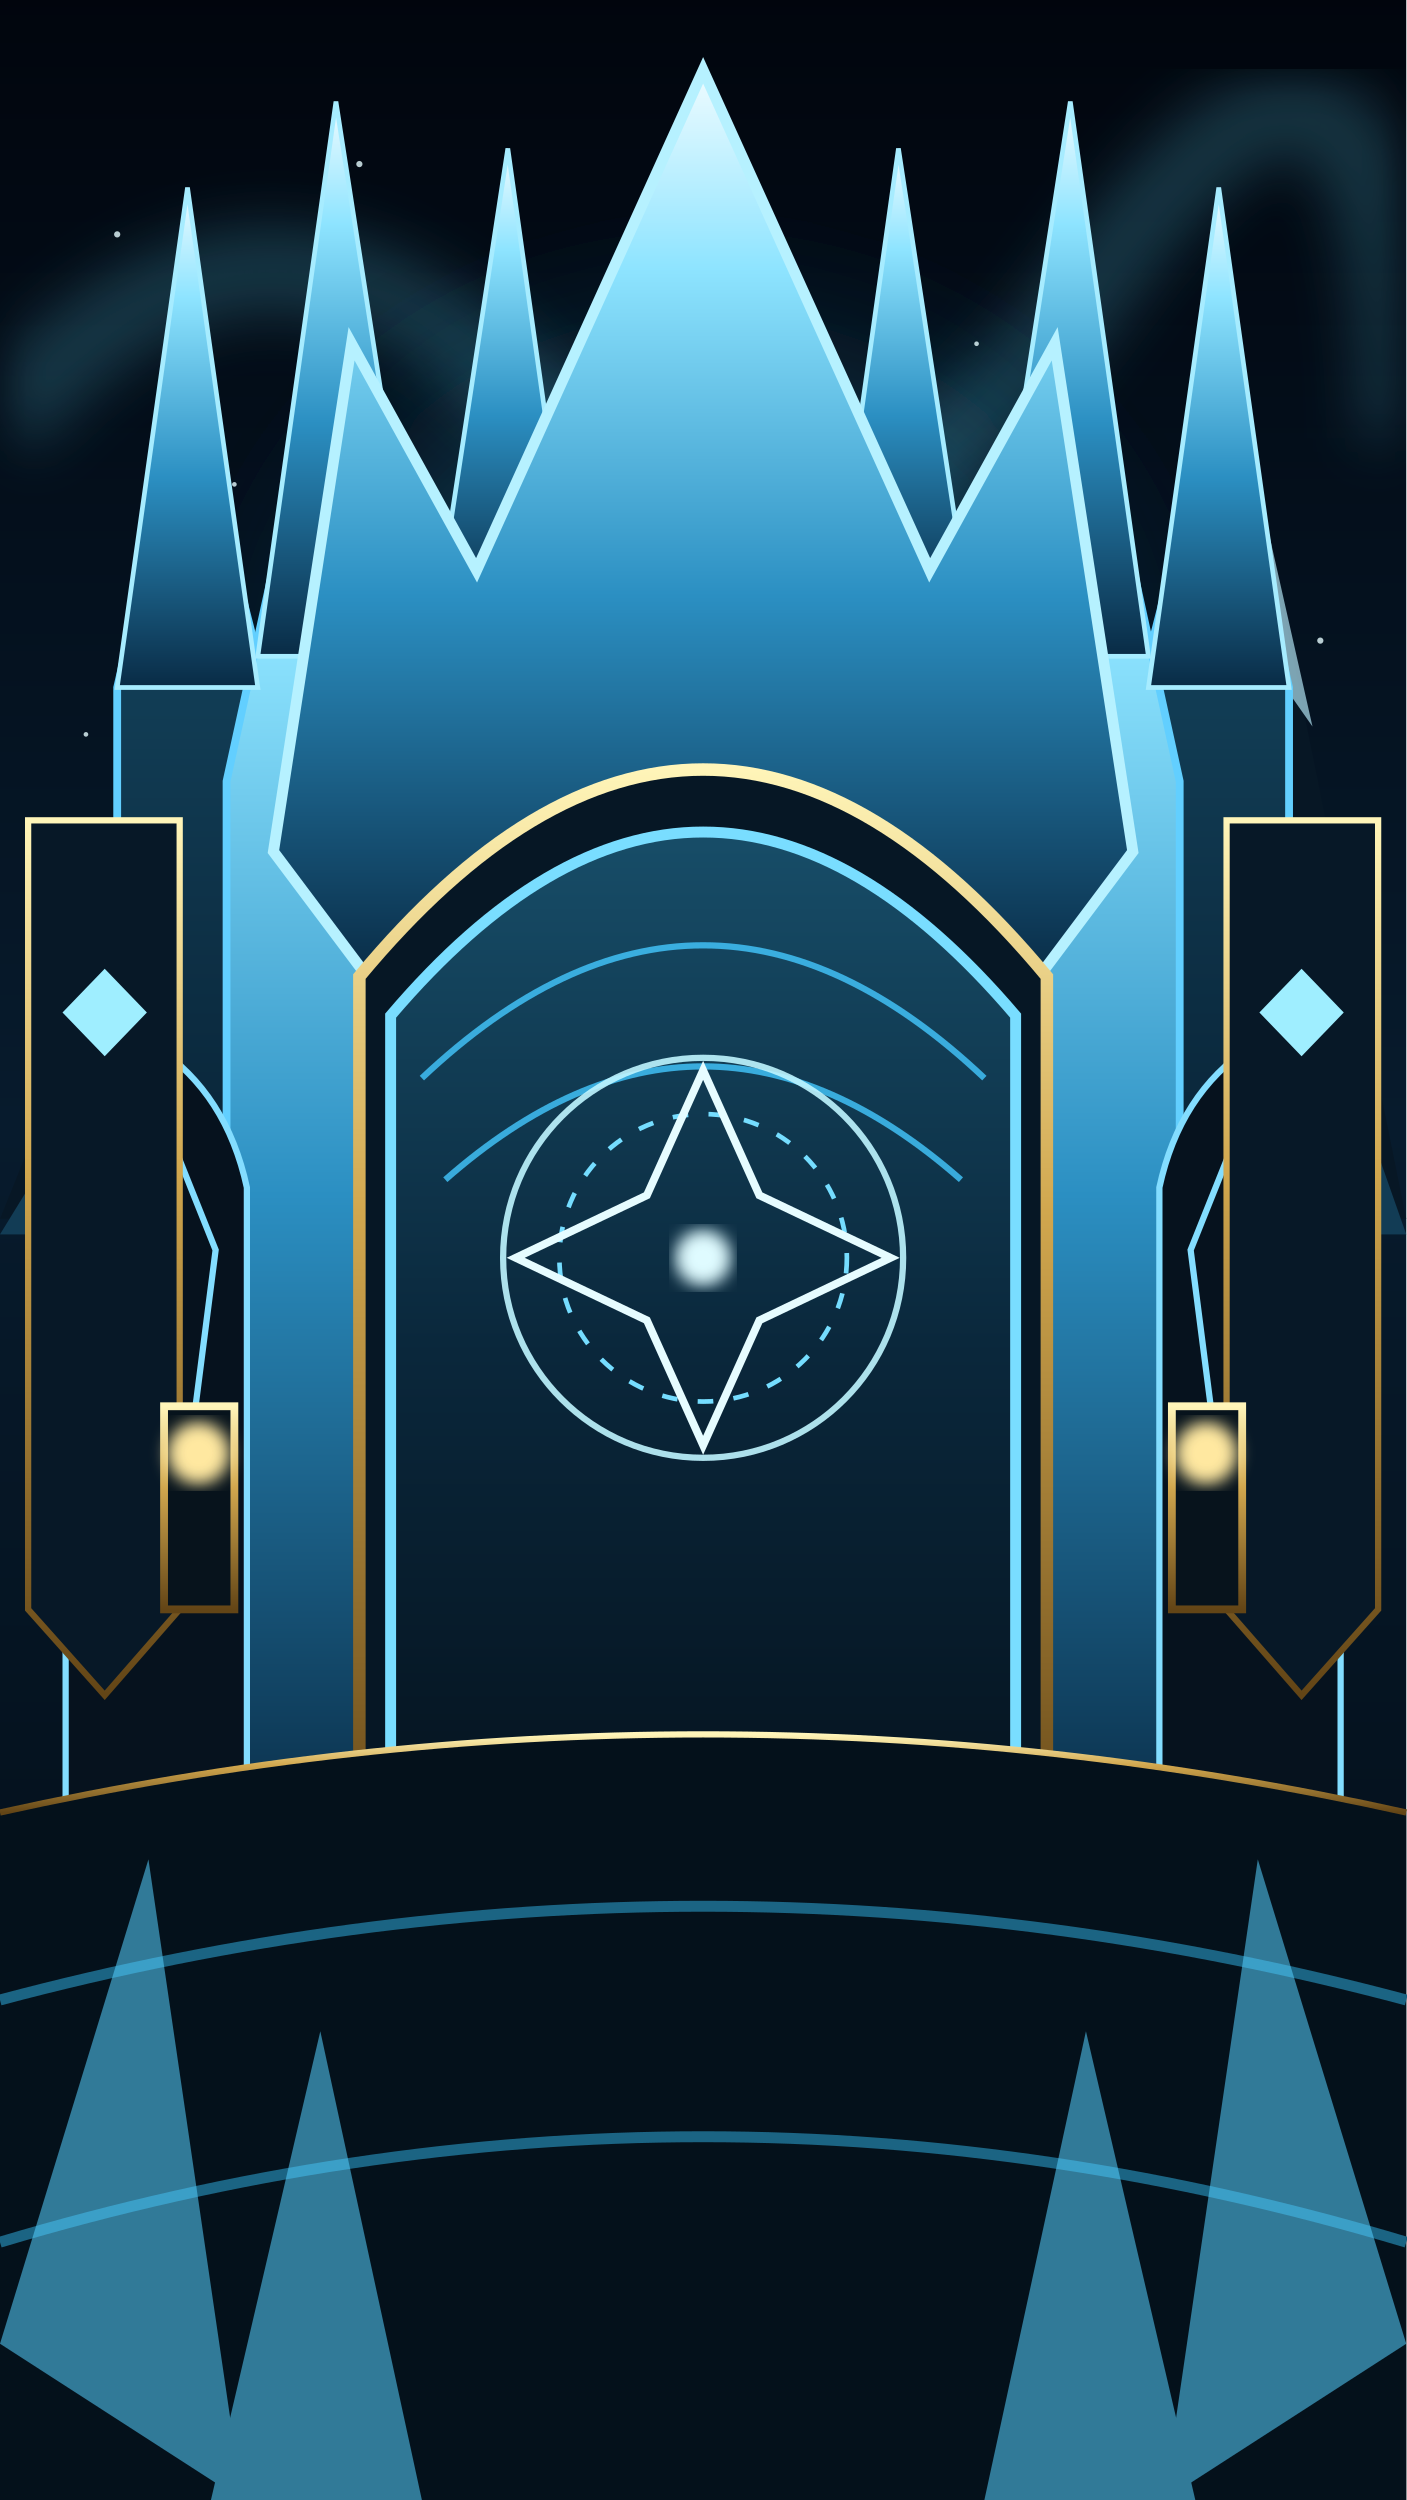
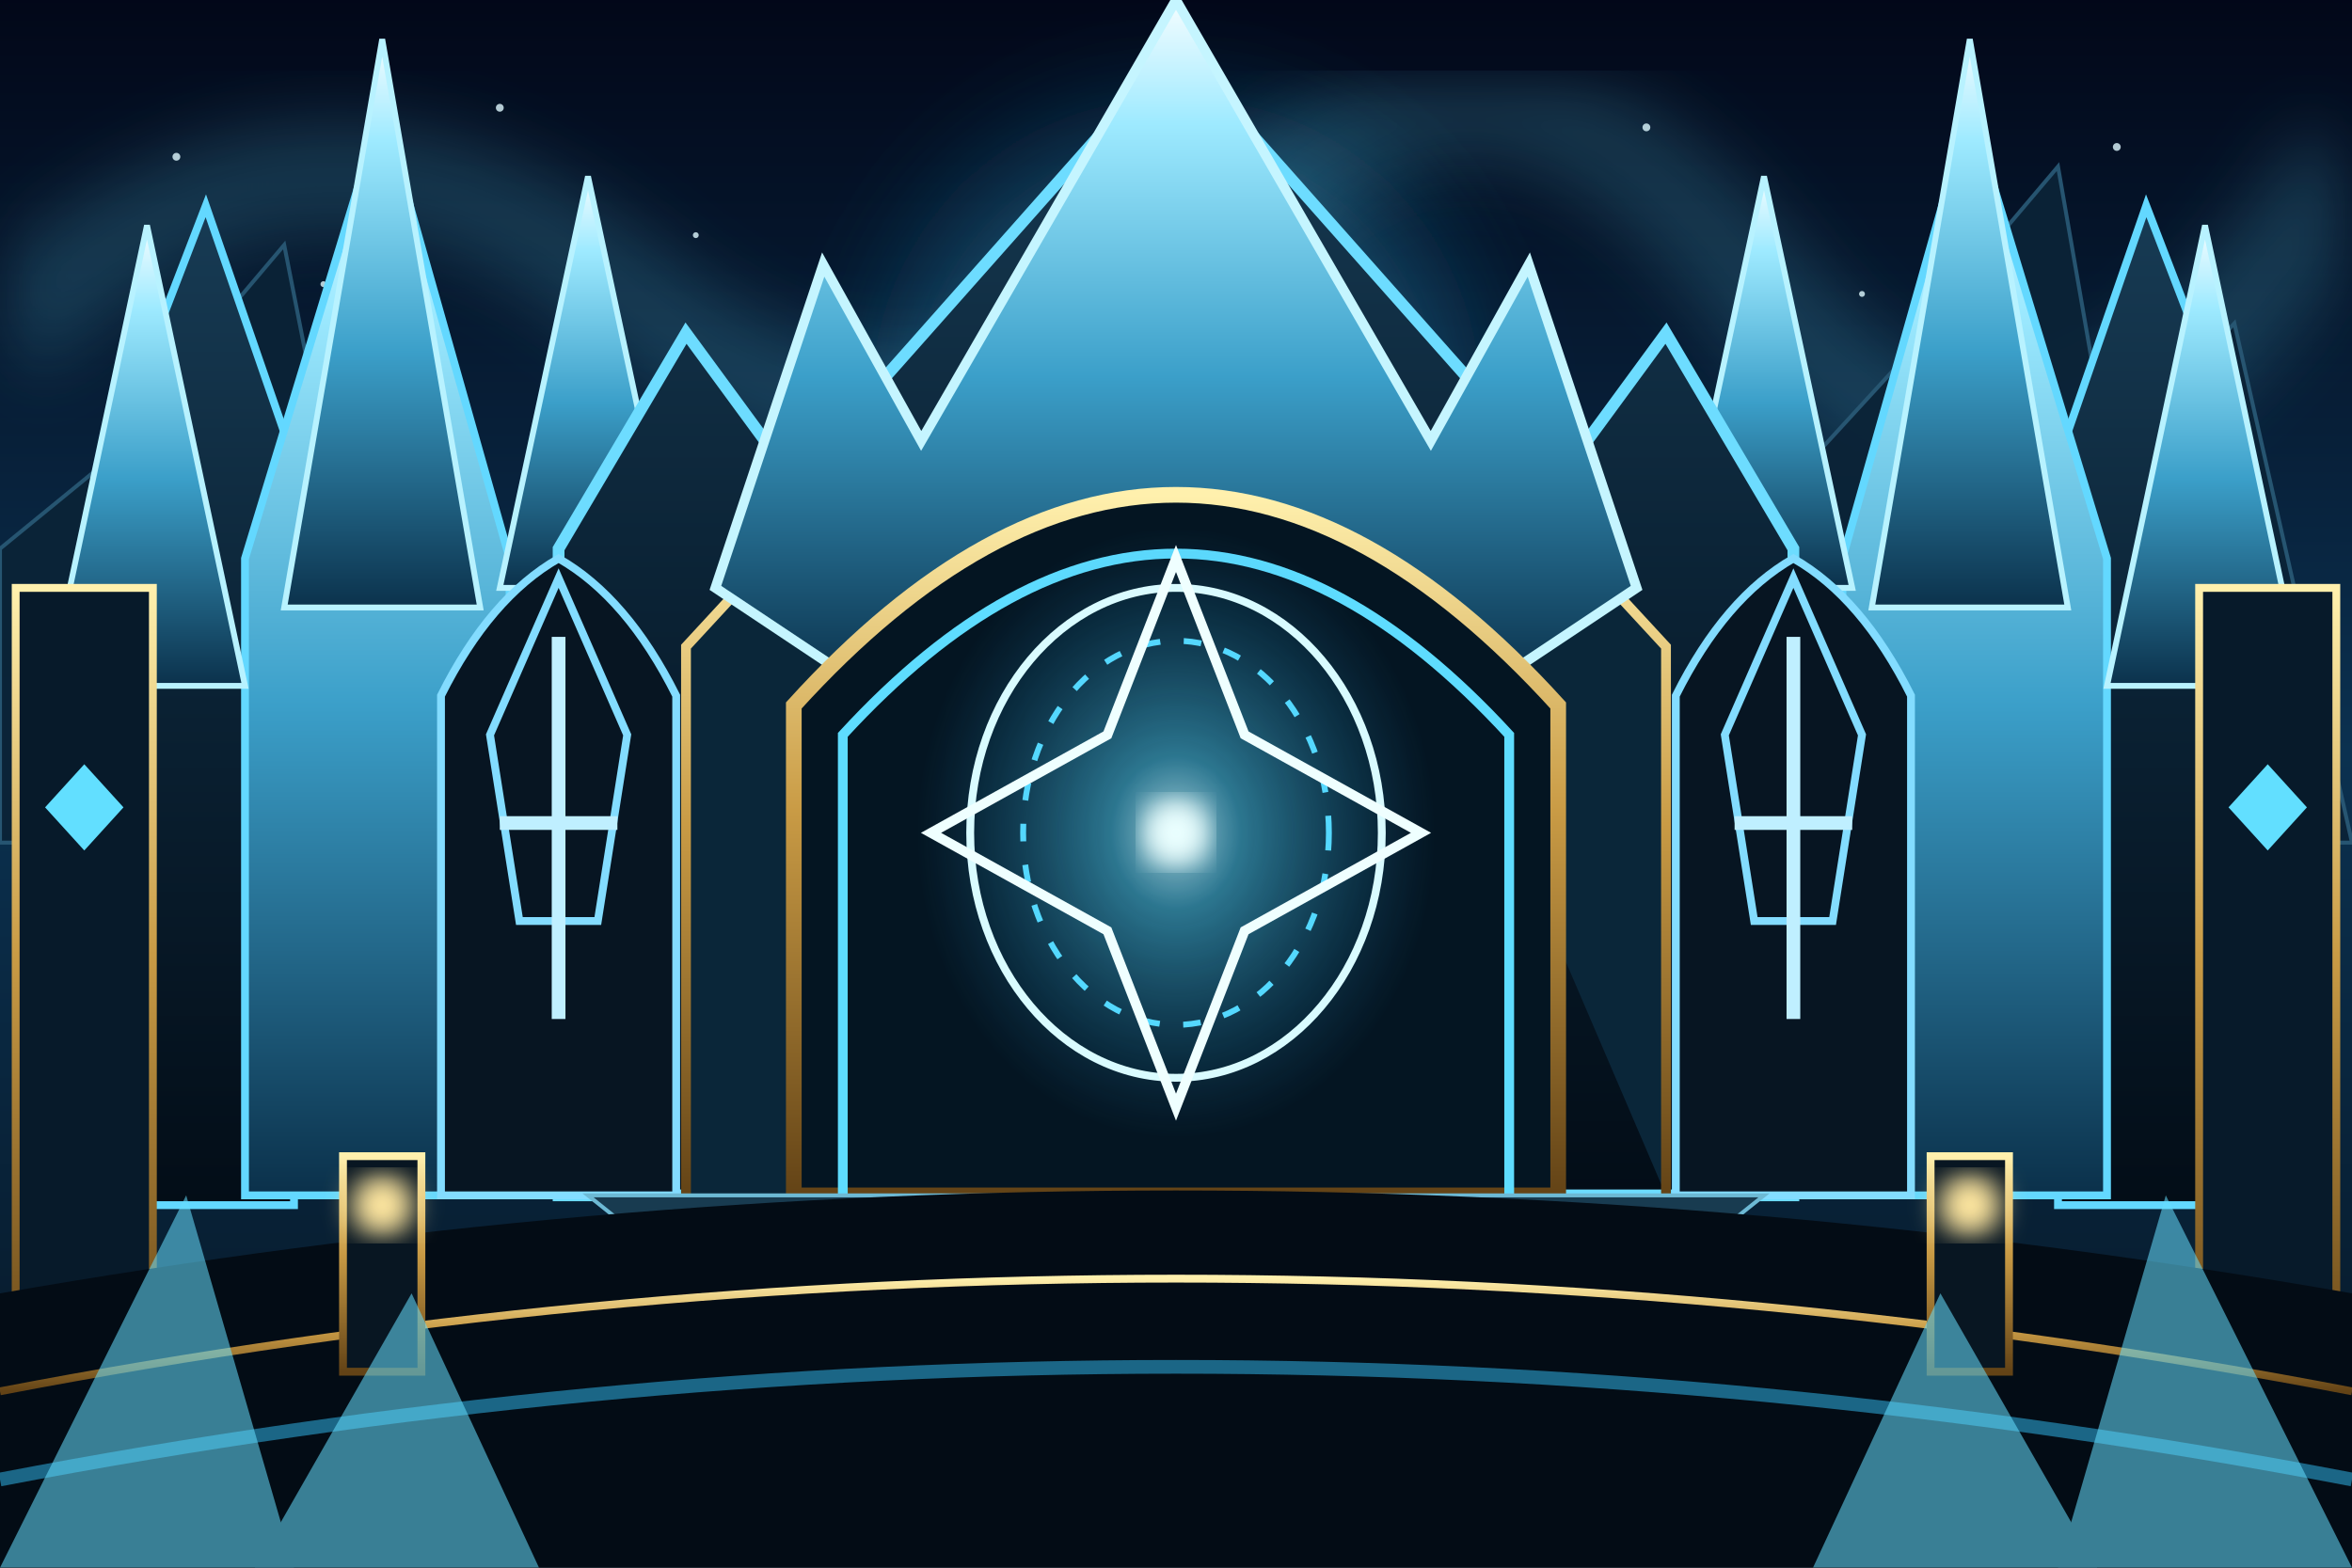
- <svg xmlns="http://www.w3.org/2000/svg" viewBox="0 0 900 1600">
+ <svg xmlns="http://www.w3.org/2000/svg" viewBox="0 0 1200 800" preserveAspectRatio="xMidYMid slice">
  <defs>
-     <linearGradient id="night" x2="0" y2="1">
-       <stop stop-color="#01050d" />
-       <stop offset=".45" stop-color="#071b2d" />
-       <stop offset="1" stop-color="#020910" />
+     <linearGradient id="sky" x2="0" y2="1">
+       <stop stop-color="#020718" />
+       <stop offset=".48" stop-color="#0b3150" />
+       <stop offset="1" stop-color="#061421" />
    </linearGradient>
    <linearGradient id="ice" x2="0" y2="1">
-       <stop stop-color="#f0fcff" />
-       <stop offset=".22" stop-color="#8ee4ff" />
-       <stop offset=".58" stop-color="#2b8fc2" />
-       <stop offset="1" stop-color="#092b45" />
+       <stop stop-color="#f5fdff" />
+       <stop offset=".18" stop-color="#9eeaff" />
+       <stop offset=".55" stop-color="#3b9fc9" />
+       <stop offset="1" stop-color="#0b314b" />
    </linearGradient>
-     <linearGradient id="iceDark" x2="0" y2="1">
-       <stop stop-color="#174d68" />
-       <stop offset=".5" stop-color="#0a273b" />
-       <stop offset="1" stop-color="#04111c" />
+     <linearGradient id="stone" x2="0" y2="1">
+       <stop stop-color="#173b54" />
+       <stop offset=".5" stop-color="#0a2133" />
+       <stop offset="1" stop-color="#030d17" />
    </linearGradient>
    <linearGradient id="gold" x2="0" y2="1">
-       <stop stop-color="#fff5b9" />
-       <stop offset=".4" stop-color="#d1a74e" />
-       <stop offset="1" stop-color="#634516" />
+       <stop stop-color="#fff0ad" />
+       <stop offset=".45" stop-color="#c99b45" />
+       <stop offset="1" stop-color="#634316" />
    </linearGradient>
-     <radialGradient id="aurora">
-       <stop stop-color="#a6f4ff" stop-opacity=".5" />
-       <stop offset=".5" stop-color="#3ecbff" stop-opacity=".18" />
-       <stop offset="1" stop-color="#071b2c" stop-opacity="0" />
+     <radialGradient id="magic">
+       <stop stop-color="#dffcff" stop-opacity=".9" />
+       <stop offset=".25" stop-color="#55d9ff" stop-opacity=".55" />
+       <stop offset="1" stop-color="#1685bd" stop-opacity="0" />
    </radialGradient>
-     <filter id="blur">
+     <filter id="glow">
+       <feGaussianBlur stdDeviation="7" />
+     </filter>
+     <filter id="soft">
      <feGaussianBlur stdDeviation="18" />
    </filter>
-     <filter id="glow">
-       <feGaussianBlur stdDeviation="5" />
-     </filter>
  </defs>
-   <rect width="900" height="1600" fill="url(#night)" />
-   <path d="M0 270 Q170 80 340 260 T700 180 T900 280" fill="none" stroke="#62e3ff" stroke-opacity=".2" stroke-width="55" filter="url(#blur)" />
-   <ellipse cx="450" cy="440" rx="360" ry="330" fill="url(#aurora)" filter="url(#blur)" />
-   <g fill="#e5fbff" opacity=".8">
-     <circle cx="75" cy="150" r="2" />
-     <circle cx="150" cy="310" r="1.5" />
-     <circle cx="230" cy="105" r="2" />
-     <circle cx="690" cy="120" r="2" />
-     <circle cx="790" cy="250" r="1.5" />
-     <circle cx="845" cy="410" r="2" />
-     <circle cx="55" cy="470" r="1.5" />
-     <circle cx="625" cy="220" r="1.5" />
+   <rect width="1200" height="800" fill="url(#sky)" />
+   <circle cx="600" cy="205" r="185" fill="url(#magic)" filter="url(#soft)" />
+   <path d="M0 170 Q160 20 320 150 T620 125 T900 150 T1200 80" fill="none" stroke="#65dfff" stroke-opacity=".18" stroke-width="55" filter="url(#soft)" />
+   <g fill="#dff9ff" opacity=".8">
+     <circle cx="90" cy="80" r="2" />
+     <circle cx="165" cy="145" r="1.5" />
+     <circle cx="255" cy="55" r="2" />
+     <circle cx="355" cy="120" r="1.5" />
+     <circle cx="840" cy="65" r="2" />
+     <circle cx="950" cy="150" r="1.5" />
+     <circle cx="1080" cy="75" r="2" />
+     <circle cx="1140" cy="210" r="1.5" />
  </g>
-   <g fill="#071725">
-     <path d="M0 780 125 470 220 650 355 350 500 780Z" />
-     <path d="M400 780 565 360 680 610 805 310 900 780Z" />
+   <g fill="#0b2337" stroke="#285773" stroke-width="2" opacity=".95">
+     <path d="M0 430V280L55 235 100 430Z" />
+     <path d="M90 430V190L145 125 205 430Z" />
+     <path d="M180 430V255L235 195 290 430Z" />
+     <path d="M910 430V250L965 190 1020 430Z" />
+     <path d="M995 430V150L1050 85 1110 430Z" />
+     <path d="M1080 430V230L1140 165 1200 430Z" />
  </g>
-   <g fill="#123c55">
-     <path d="M0 790 135 570 225 790Z" />
-     <path d="M670 790 805 520 900 790Z" />
+   <g stroke="#63d8ff" stroke-width="4">
+     <path d="M55 615V235L105 105 150 235V615Z" fill="url(#stone)" />
+     <path d="M1050 615V235L1095 105 1145 235V615Z" fill="url(#stone)" />
+     <path d="M125 610V285L195 55 260 285V610Z" fill="url(#ice)" />
+     <path d="M940 610V285L1005 55 1075 285V610Z" fill="url(#ice)" />
  </g>
-   <g fill="#bcefff" opacity=".65">
-     <path d="M355 350 315 475 355 445 385 490Z" />
-     <path d="M805 310 760 445 805 415 840 465Z" />
+   <g fill="url(#ice)" stroke="#b8f2ff" stroke-width="3">
+     <path d="M25 350 75 115 125 350Z" />
+     <path d="M145 310 195 20 245 310Z" />
+     <path d="M255 300 300 90 345 300Z" />
+     <path d="M855 300 900 90 945 300Z" />
+     <path d="M955 310 1005 20 1055 310Z" />
+     <path d="M1075 350 1125 115 1175 350Z" />
  </g>
-   <g stroke="#62cfff" stroke-width="5">
-     <path d="M75 1190V440L120 245 170 440V1190Z" fill="url(#iceDark)" />
-     <path d="M730 1190V440L780 245 825 440V1190Z" fill="url(#iceDark)" />
-     <path d="M145 500 215 180 285 420V1190H145Z" fill="url(#ice)" />
-     <path d="M615 420 685 180 755 500V1190H615Z" fill="url(#ice)" />
+   <path d="M285 610V280L350 170 405 245 600 25 795 245 850 170 915 280V610Z" fill="url(#stone)" stroke="#6ddcff" stroke-width="6" />
+   <path d="M350 610V330L410 265 470 330V610 M730 330L790 265 850 330V610" fill="#0a2639" stroke="url(#gold)" stroke-width="5" />
+   <path d="M365 300 420 135 470 225 600 0 730 225 780 135 835 300 760 350 440 350Z" fill="url(#ice)" stroke="#c5f5ff" stroke-width="5" />
+   <path d="M405 610V360 Q600 145 795 360V610Z" fill="#041522" stroke="url(#gold)" stroke-width="8" />
+   <path d="M430 610V375 Q600 190 770 375V610" fill="none" stroke="#5edcff" stroke-width="5" />
+   <path d="M600 205V610" stroke="url(#gold)" stroke-width="4" />
+   <ellipse cx="600" cy="425" rx="132" ry="155" fill="url(#magic)" opacity=".9" />
+   <ellipse cx="600" cy="425" rx="105" ry="125" fill="none" stroke="#d9fbff" stroke-width="4" />
+   <ellipse cx="600" cy="425" rx="78" ry="98" fill="none" stroke="#54d8ff" stroke-width="3" stroke-dasharray="9 12" />
+   <path d="M600 285 635 375 725 425 635 475 600 565 565 475 475 425 565 375Z" fill="none" stroke="#efffff" stroke-width="5" />
+   <circle cx="600" cy="425" r="17" fill="#eaffff" filter="url(#glow)" />
+   <g fill="#071522" stroke="#83dcff" stroke-width="4">
+     <path d="M225 610V355Q250 305 285 285Q320 305 345 355V610Z" />
+     <path d="M855 610V355Q880 305 915 285Q950 305 975 355V610Z" />
+     <path d="M250 375 285 295 320 375 305 470 265 470Z" />
+     <path d="M880 375 915 295 950 375 935 470 895 470Z" />
  </g>
-   <g fill="url(#ice)" stroke="#a7ecff" stroke-width="3">
-     <path d="M75 440 120 120 165 440Z" />
-     <path d="M165 420 215 65 270 420Z" />
-     <path d="M630 420 685 65 735 420Z" />
-     <path d="M735 440 780 120 825 440Z" />
-     <path d="M280 390 325 95 365 380Z" />
-     <path d="M535 380 575 95 620 390Z" />
+   <g stroke="#bfefff" stroke-width="7">
+     <path d="M285 325V520M255 420H315" />
+     <path d="M915 325V520M885 420H945" />
  </g>
-   <path d="M175 545 225 220 305 365 450 45 595 365 675 220 725 545 665 625 235 625Z" fill="url(#ice)" stroke="#b6f1ff" stroke-width="7" />
-   <path d="M230 625 Q450 360 670 625V1200H230Z" fill="#061725" stroke="url(#gold)" stroke-width="8" />
-   <path d="M250 1200V650 Q450 415 650 650V1200Z" fill="url(#iceDark)" stroke="#79ddff" stroke-width="7" />
-   <path d="M450 500V1200" stroke="url(#gold)" stroke-width="5" />
-   <path d="M270 690 Q450 520 630 690 M285 755 Q450 610 615 755" fill="none" stroke="#43c8ff" stroke-width="4" opacity=".8" />
-   <circle cx="450" cy="805" r="128" fill="none" stroke="#bff5ff" stroke-width="4" opacity=".9" />
-   <circle cx="450" cy="805" r="92" fill="none" stroke="#75ddff" stroke-width="3" stroke-dasharray="10 13" />
-   <path d="M450 685 486 765 570 805 486 845 450 925 414 845 330 805 414 765Z" fill="none" stroke="#e6fcff" stroke-width="5" />
-   <circle cx="450" cy="805" r="18" fill="#dffbff" filter="url(#glow)" />
-   <g fill="#06121e" stroke="#83ddff" stroke-width="4">
-     <path d="M42 1190V760 Q55 700 100 670 Q145 700 158 760V1190Z" />
-     <path d="M742 1190V760 Q755 700 800 670 Q845 700 858 760V1190Z" />
-     <path d="M62 800 100 705 138 800 120 940 80 940Z" />
-     <path d="M762 800 800 705 838 800 820 940 780 940Z" />
+   <g fill="#071a2a" stroke="url(#gold)" stroke-width="4">
+     <path d="M8 300H78V675L43 715 8 675Z" />
+     <path d="M1122 300H1192V675L1157 715 1122 675Z" />
  </g>
-   <g stroke="url(#gold)" stroke-width="4" fill="#071827">
-     <path d="M18 525H115V1030L67 1085 18 1030Z" />
-     <path d="M785 525H882V1030L833 1085 785 1030Z" />
+   <g fill="#62dfff">
+     <path d="M43 390 63 412 43 434 23 412Z" />
+     <path d="M1157 390 1177 412 1157 434 1137 412Z" />
  </g>
-   <g fill="#9feeff">
-     <path d="M67 620 94 648 67 676 40 648Z" />
-     <path d="M833 620 860 648 833 676 806 648Z" />
+   <g fill="#183b50" stroke="#6db9d4" stroke-width="2">
+     <path d="M300 610H900L850 650H350Z" />
+     <path d="M330 650H870L820 680H380Z" />
+     <path d="M365 680H835L790 705H410Z" />
+     <path d="M400 705H800L760 725H440Z" />
  </g>
-   <g stroke="url(#gold)" stroke-width="5" fill="#07131c">
-     <path d="M105 1030V900H150V1030Z" />
-     <path d="M750 1030V900H795V1030Z" />
+   <path d="M0 800V660 Q600 555 1200 660V800Z" fill="#030c15" />
+   <path d="M0 710Q600 595 1200 710" fill="none" stroke="url(#gold)" stroke-width="4" />
+   <path d="M0 755Q600 640 1200 755" fill="none" stroke="#1b6686" stroke-width="7" />
+   <g stroke="url(#gold)" stroke-width="4" fill="#081622">
+     <path d="M175 700V590H215V700Z" />
+     <path d="M985 700V590H1025V700Z" />
  </g>
-   <g fill="#ffe8a0" filter="url(#glow)">
-     <circle cx="127" cy="930" r="20" />
-     <circle cx="772" cy="930" r="20" />
+   <g fill="#ffe7a0" filter="url(#glow)">
+     <circle cx="195" cy="615" r="16" />
+     <circle cx="1005" cy="615" r="16" />
  </g>
-   <path d="M0 1600V1160 Q450 1060 900 1160V1600Z" fill="#04111b" />
-   <path d="M0 1280 Q450 1160 900 1280 M0 1435 Q450 1300 900 1435" fill="none" stroke="#1b6483" stroke-width="7" />
-   <path d="M0 1160 Q450 1060 900 1160" fill="none" stroke="url(#gold)" stroke-width="4" />
-   <g fill="#55cfff" opacity=".55">
-     <path d="M0 1500 95 1190 155 1600Z" />
-     <path d="M900 1500 805 1190 745 1600Z" />
-     <path d="M135 1600 205 1300 270 1600Z" />
-     <path d="M765 1600 695 1300 630 1600Z" />
+   <g fill="#66dfff" opacity=".55">
+     <path d="M0 800 95 610 150 800Z" />
+     <path d="M1200 800 1105 610 1050 800Z" />
+     <path d="M130 800 210 660 275 800Z" />
+     <path d="M1070 800 990 660 925 800Z" />
  </g>
</svg>
